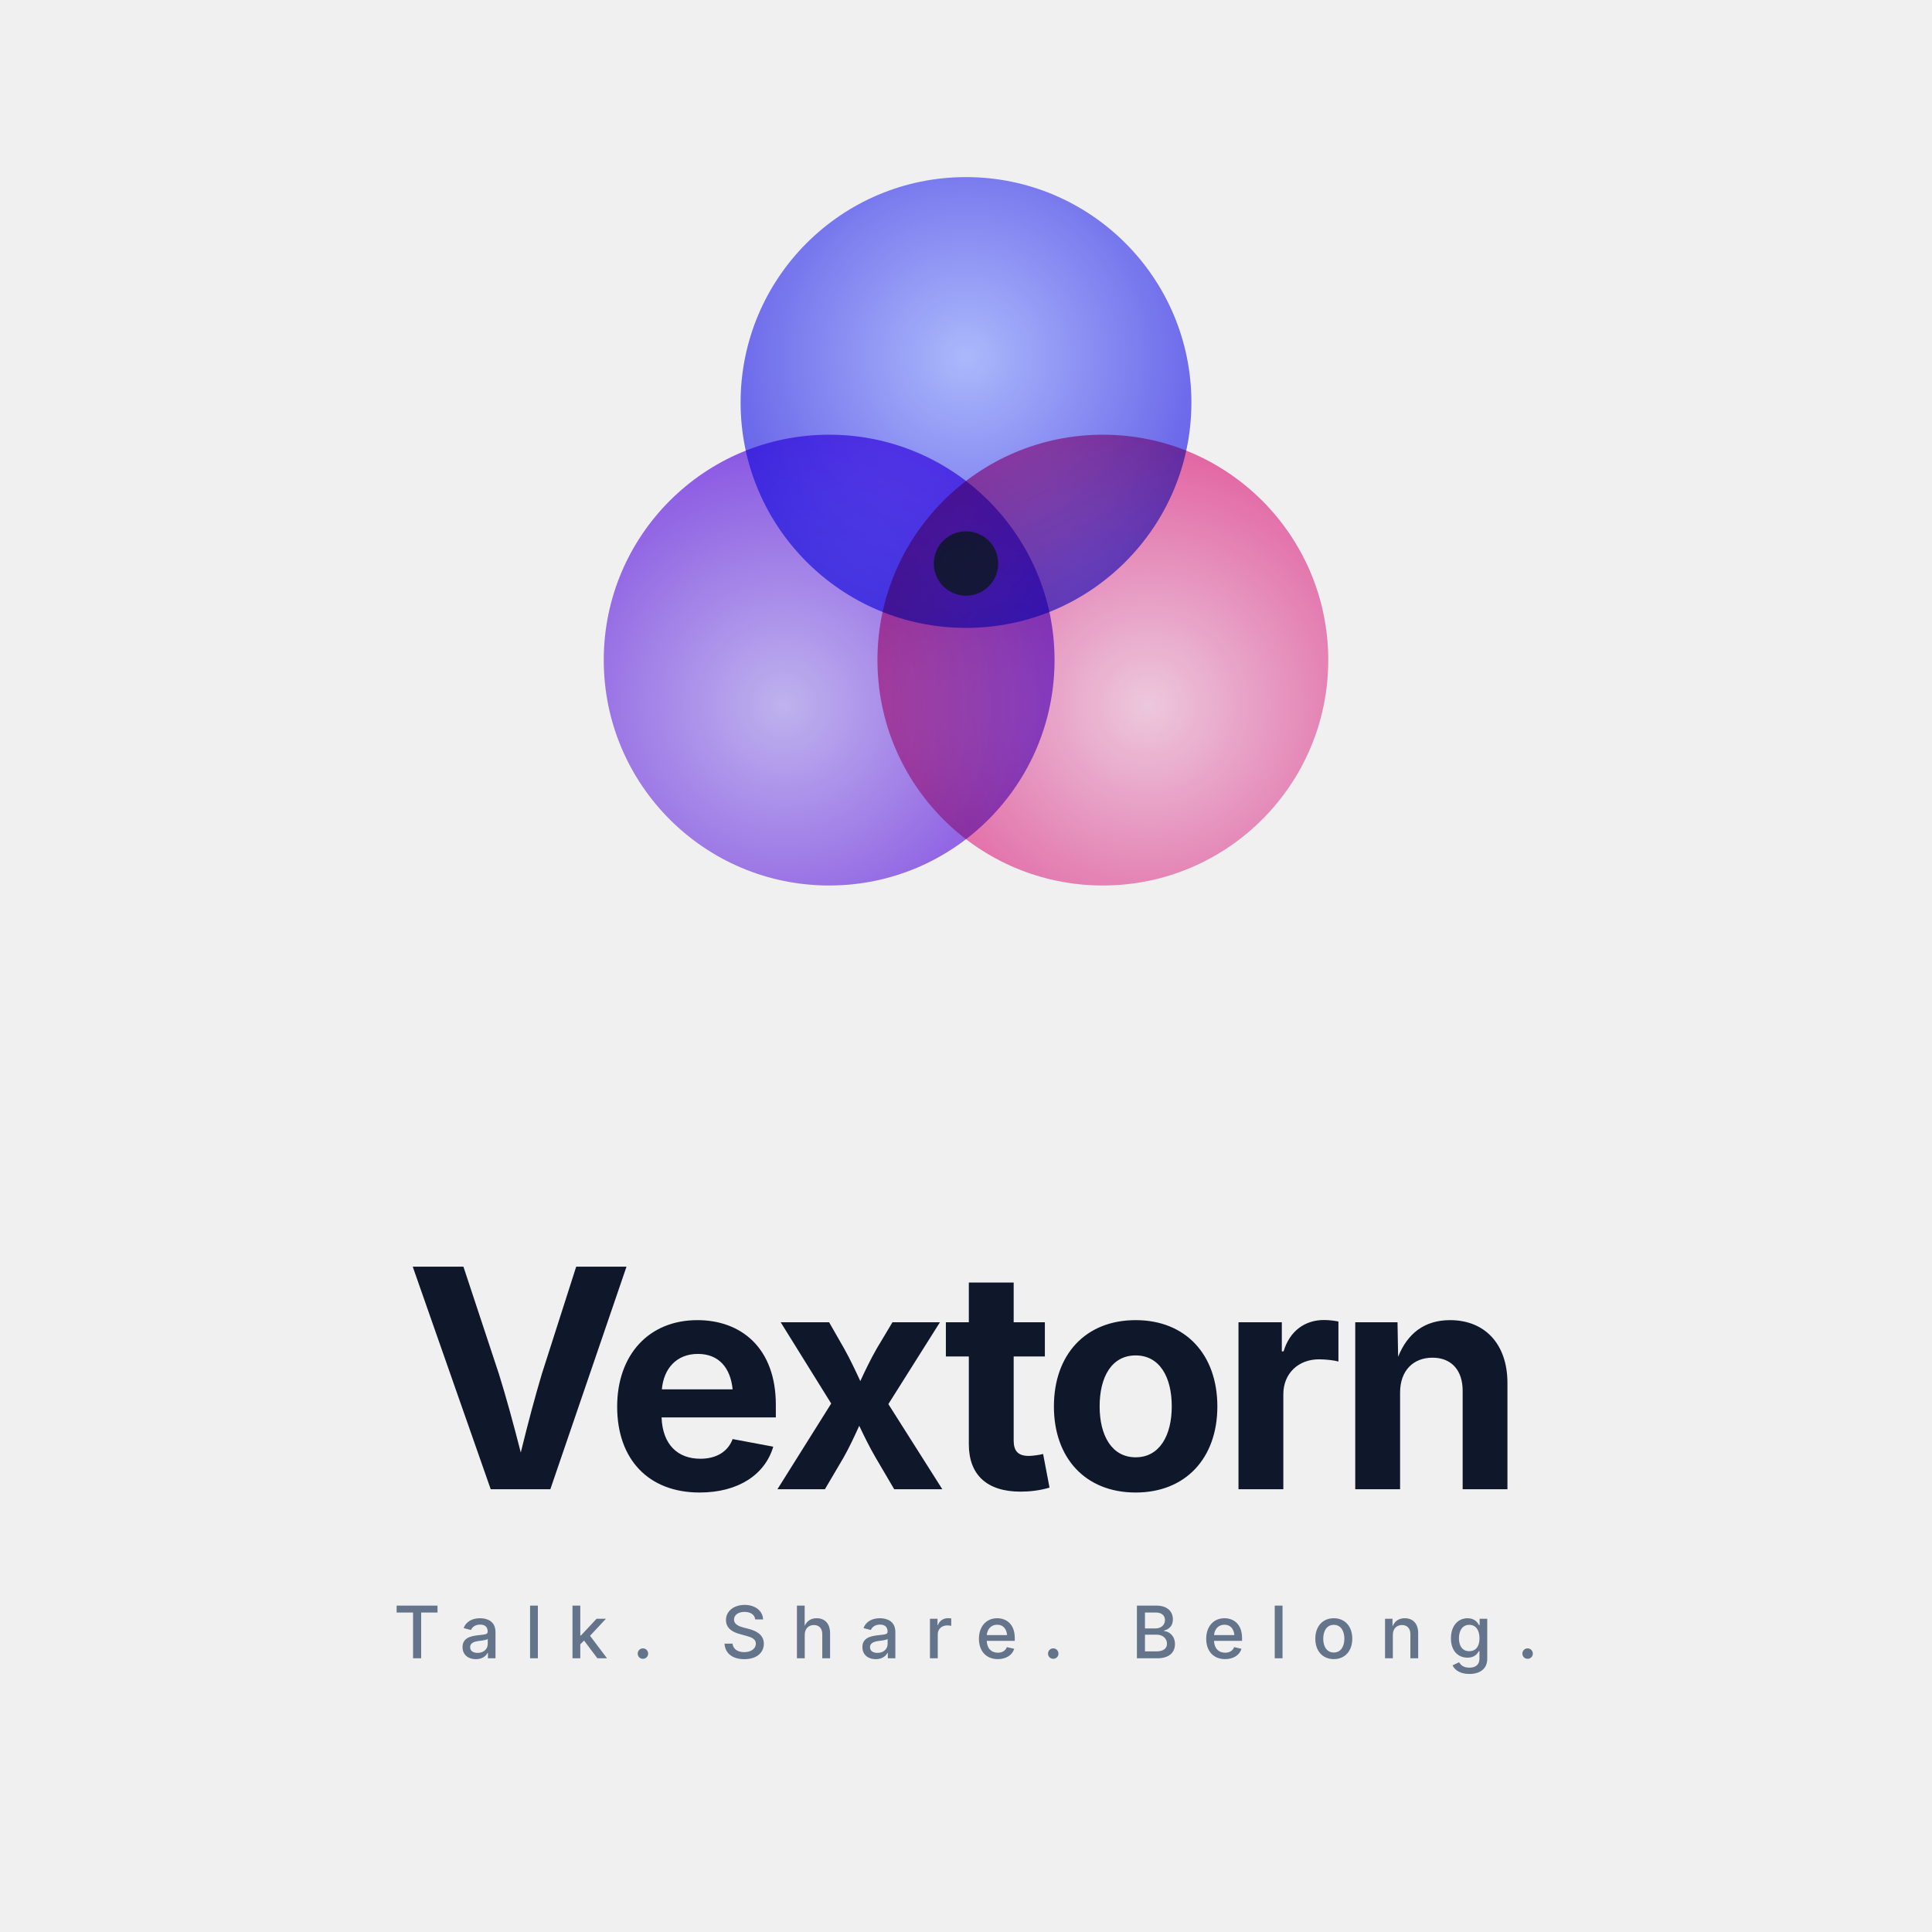
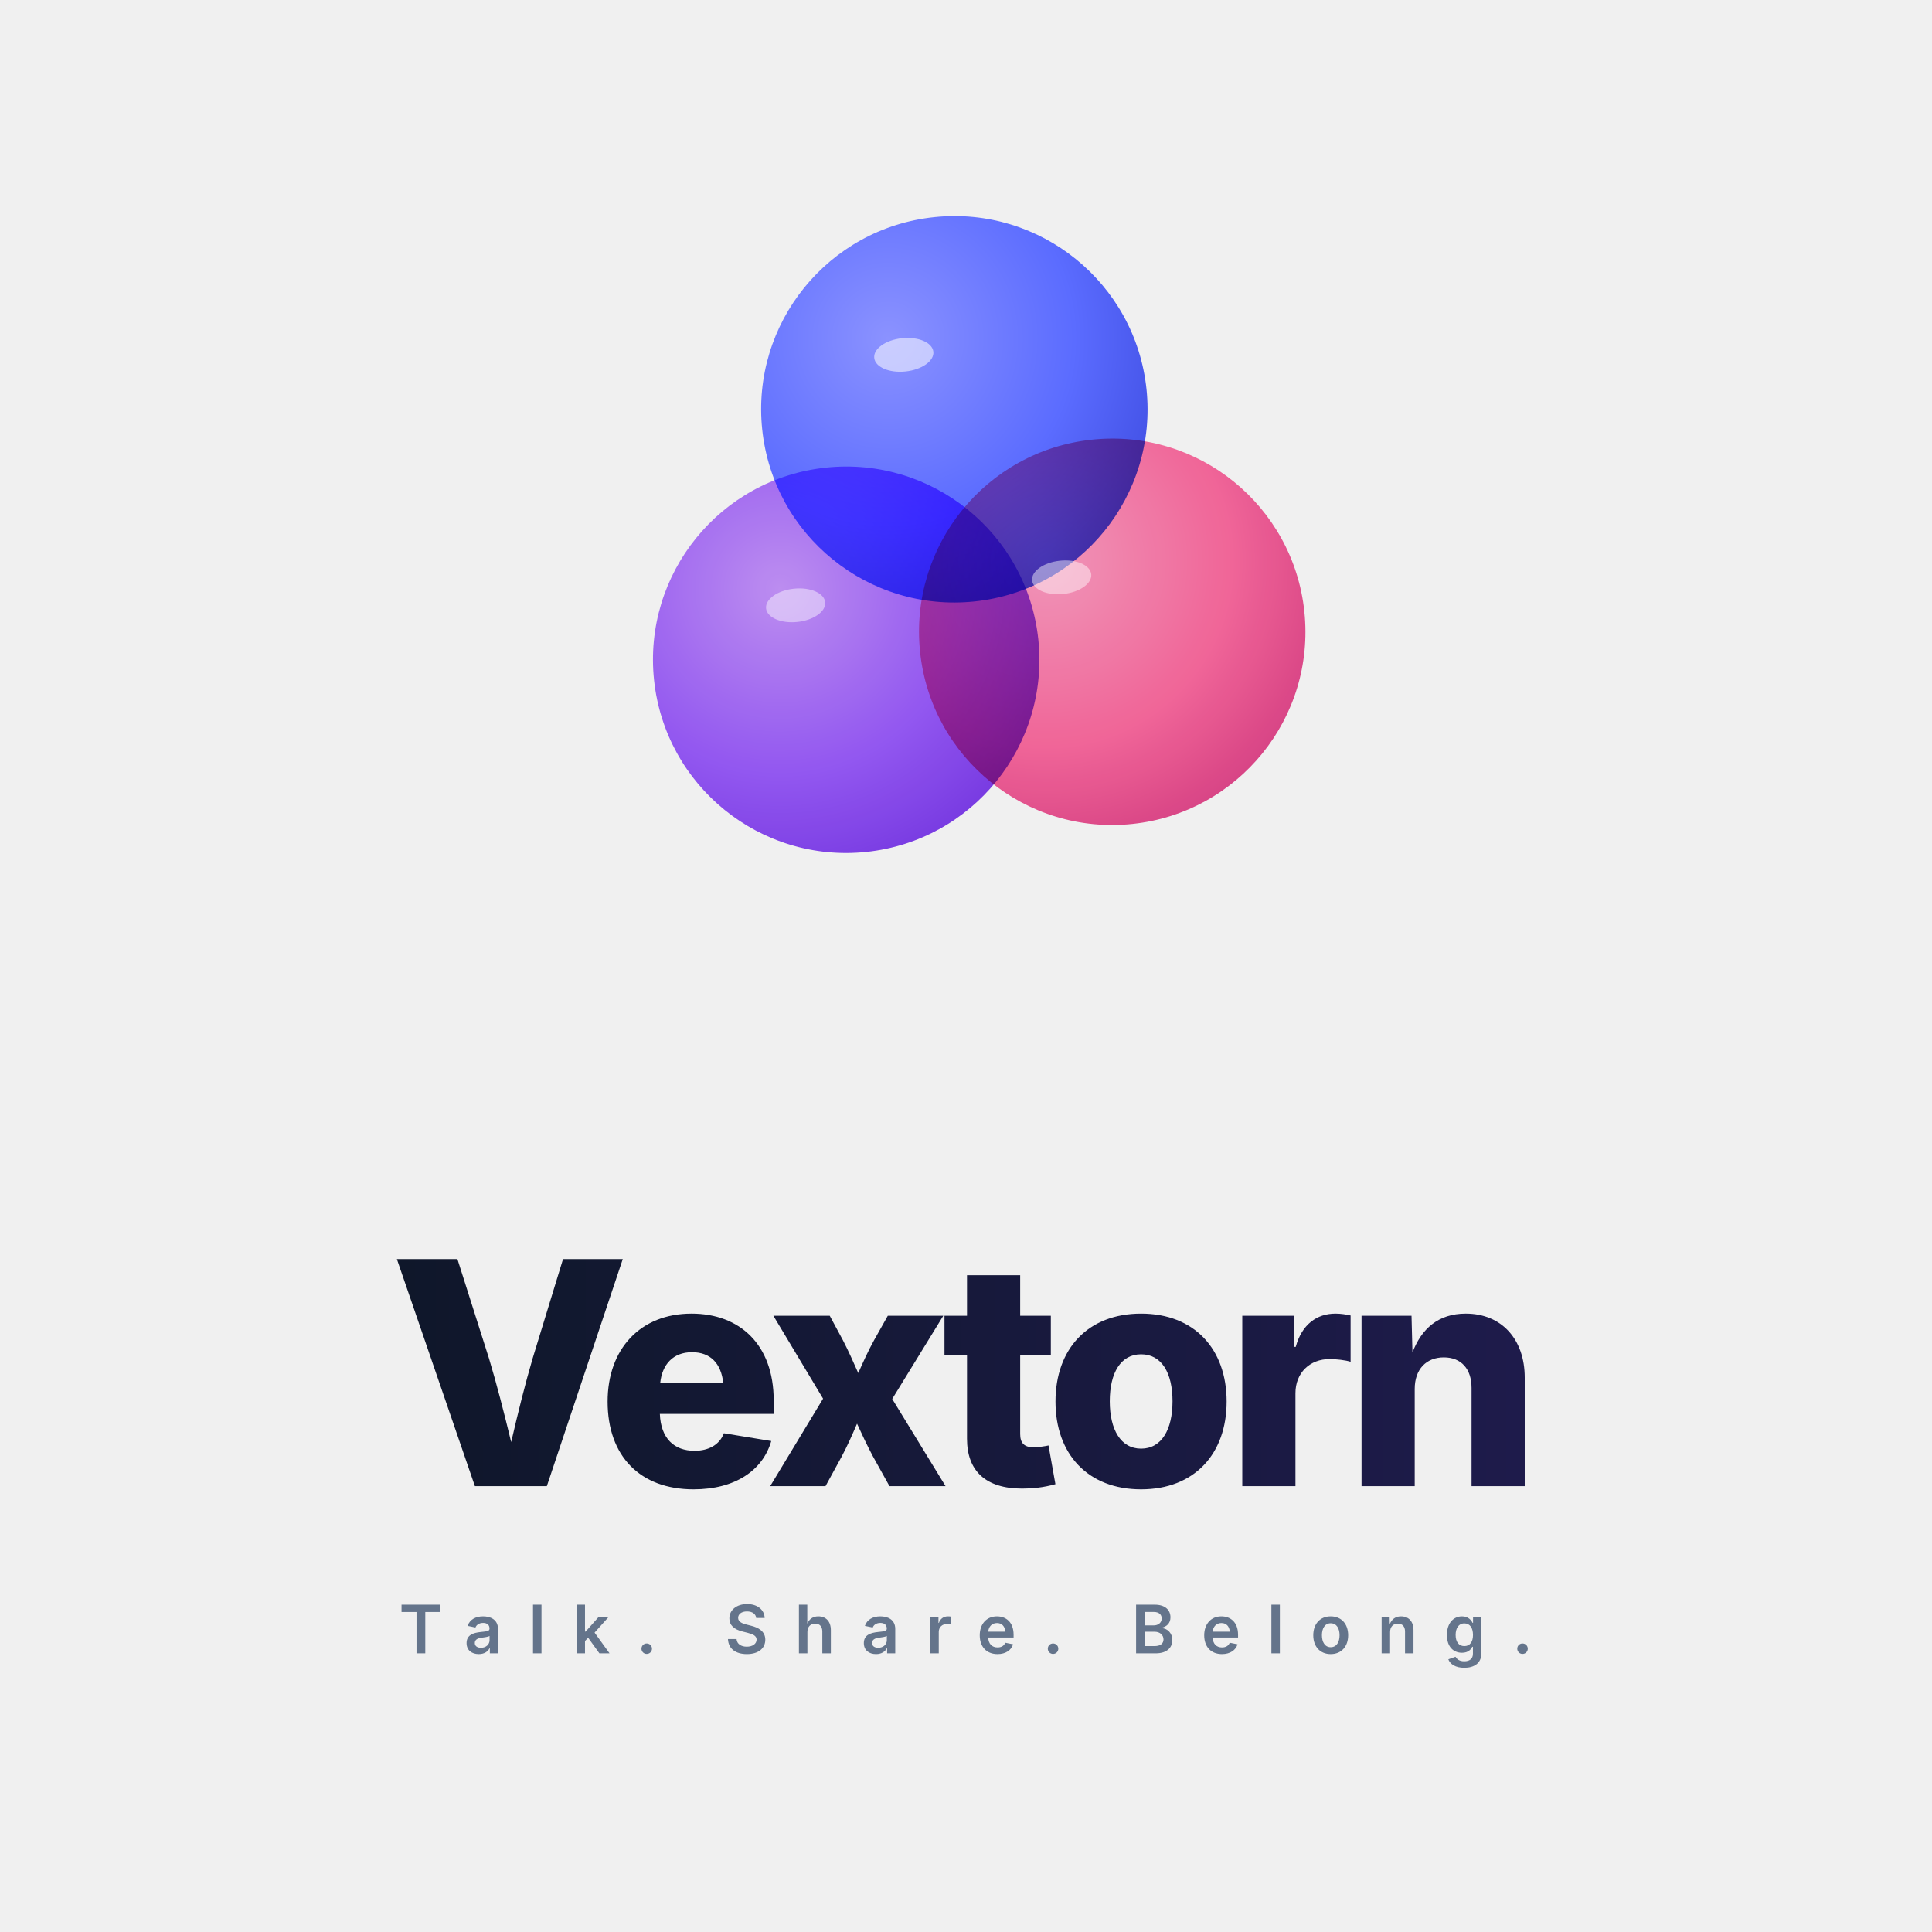
- <svg xmlns="http://www.w3.org/2000/svg" viewBox="0 0 480 480" role="img" aria-label="Vextorn — Talk. Share. Belong.">
+ <svg xmlns="http://www.w3.org/2000/svg" viewBox="0 0 520 520" role="img" aria-label="Vextorn — Talk. Share. Belong.">
  <defs>
-     <radialGradient id="sx-talk" cx="50%" cy="40%" r="65%">
-       <stop offset="0%" stop-color="#A5B4FC" />
-       <stop offset="100%" stop-color="#4F46E5" />
+     <radialGradient id="sxv-talk" cx="35%" cy="30%" r="80%">
+       <stop offset="0%" stop-color="#8B92FF" />
+       <stop offset="60%" stop-color="#5B6CFF" />
+       <stop offset="100%" stop-color="#3D4BE0" />
    </radialGradient>
-     <radialGradient id="sx-share" cx="40%" cy="60%" r="65%">
-       <stop offset="0%" stop-color="#C4B5FD" />
+     <radialGradient id="sxv-share" cx="35%" cy="30%" r="80%">
+       <stop offset="0%" stop-color="#C896FF" />
+       <stop offset="60%" stop-color="#9B5CFF" />
      <stop offset="100%" stop-color="#7C3AED" />
    </radialGradient>
-     <radialGradient id="sx-belong" cx="60%" cy="60%" r="65%">
-       <stop offset="0%" stop-color="#FBCFE8" />
-       <stop offset="100%" stop-color="#EC4899" />
+     <radialGradient id="sxv-belong" cx="35%" cy="30%" r="80%">
+       <stop offset="0%" stop-color="#FF9FC4" />
+       <stop offset="60%" stop-color="#FF6BA1" />
+       <stop offset="100%" stop-color="#E1428A" />
    </radialGradient>
+     <linearGradient id="sxv-word" x1="0" y1="0" x2="1" y2="0">
+       <stop offset="0%" stop-color="#0F172A" />
+       <stop offset="100%" stop-color="#1E1B4B" />
+     </linearGradient>
    <style>
-       .vx-wordmark-l {
+       .vx-word-l {
        font-family: "Inter", "SF Pro Display", "Helvetica Neue", system-ui, -apple-system, sans-serif;
-         font-weight: 700;
-         font-size: 76px;
-         letter-spacing: -2.5px;
-         fill: #0F172A;
+         font-weight: 800;
+         font-size: 84px;
+         letter-spacing: -3.5px;
+         fill: url(#sxv-word);
        text-anchor: middle;
      }
-       .vx-tagline-l {
+       .vx-tag-l {
        font-family: "Inter", "SF Pro Text", "Helvetica Neue", system-ui, -apple-system, sans-serif;
-         font-weight: 500;
+         font-weight: 600;
        font-size: 18px;
-         letter-spacing: 6px;
+         letter-spacing: 7px;
        fill: #64748B;
        text-transform: uppercase;
        text-anchor: middle;
      }
    </style>
  </defs>
-   <g transform="translate(160,40)">
-     <circle cx="80" cy="60" r="56" fill="url(#sx-talk)" opacity="0.92" />
-     <circle cx="46" cy="124" r="56" fill="url(#sx-share)" opacity="0.88" style="mix-blend-mode:multiply" />
-     <circle cx="114" cy="124" r="56" fill="url(#sx-belong)" opacity="0.88" style="mix-blend-mode:multiply" />
-     <circle cx="80" cy="100" r="8" fill="#0F172A" opacity="0.88" />
+   <g transform="translate(180,50) rotate(-6 80 90)">
+     <circle cx="80" cy="60" r="52" fill="url(#sxv-talk)" />
+     <circle cx="44" cy="124" r="52" fill="url(#sxv-share)" style="mix-blend-mode:multiply" />
+     <circle cx="116" cy="124" r="52" fill="url(#sxv-belong)" style="mix-blend-mode:multiply" />
+     <ellipse cx="68" cy="44" rx="8" ry="4.5" fill="#fff" opacity="0.55" />
+     <ellipse cx="32" cy="108" rx="8" ry="4.5" fill="#fff" opacity="0.45" />
+     <ellipse cx="104" cy="108" rx="8" ry="4.5" fill="#fff" opacity="0.45" />
  </g>
-   <text x="240" y="370" class="vx-wordmark-l">Vextorn</text>
-   <text x="240" y="412" class="vx-tagline-l">Talk. Share. Belong.</text>
+   <text x="260" y="400" class="vx-word-l">Vextorn</text>
+   <text x="260" y="445" class="vx-tag-l">Talk. Share. Belong.</text>
</svg>
